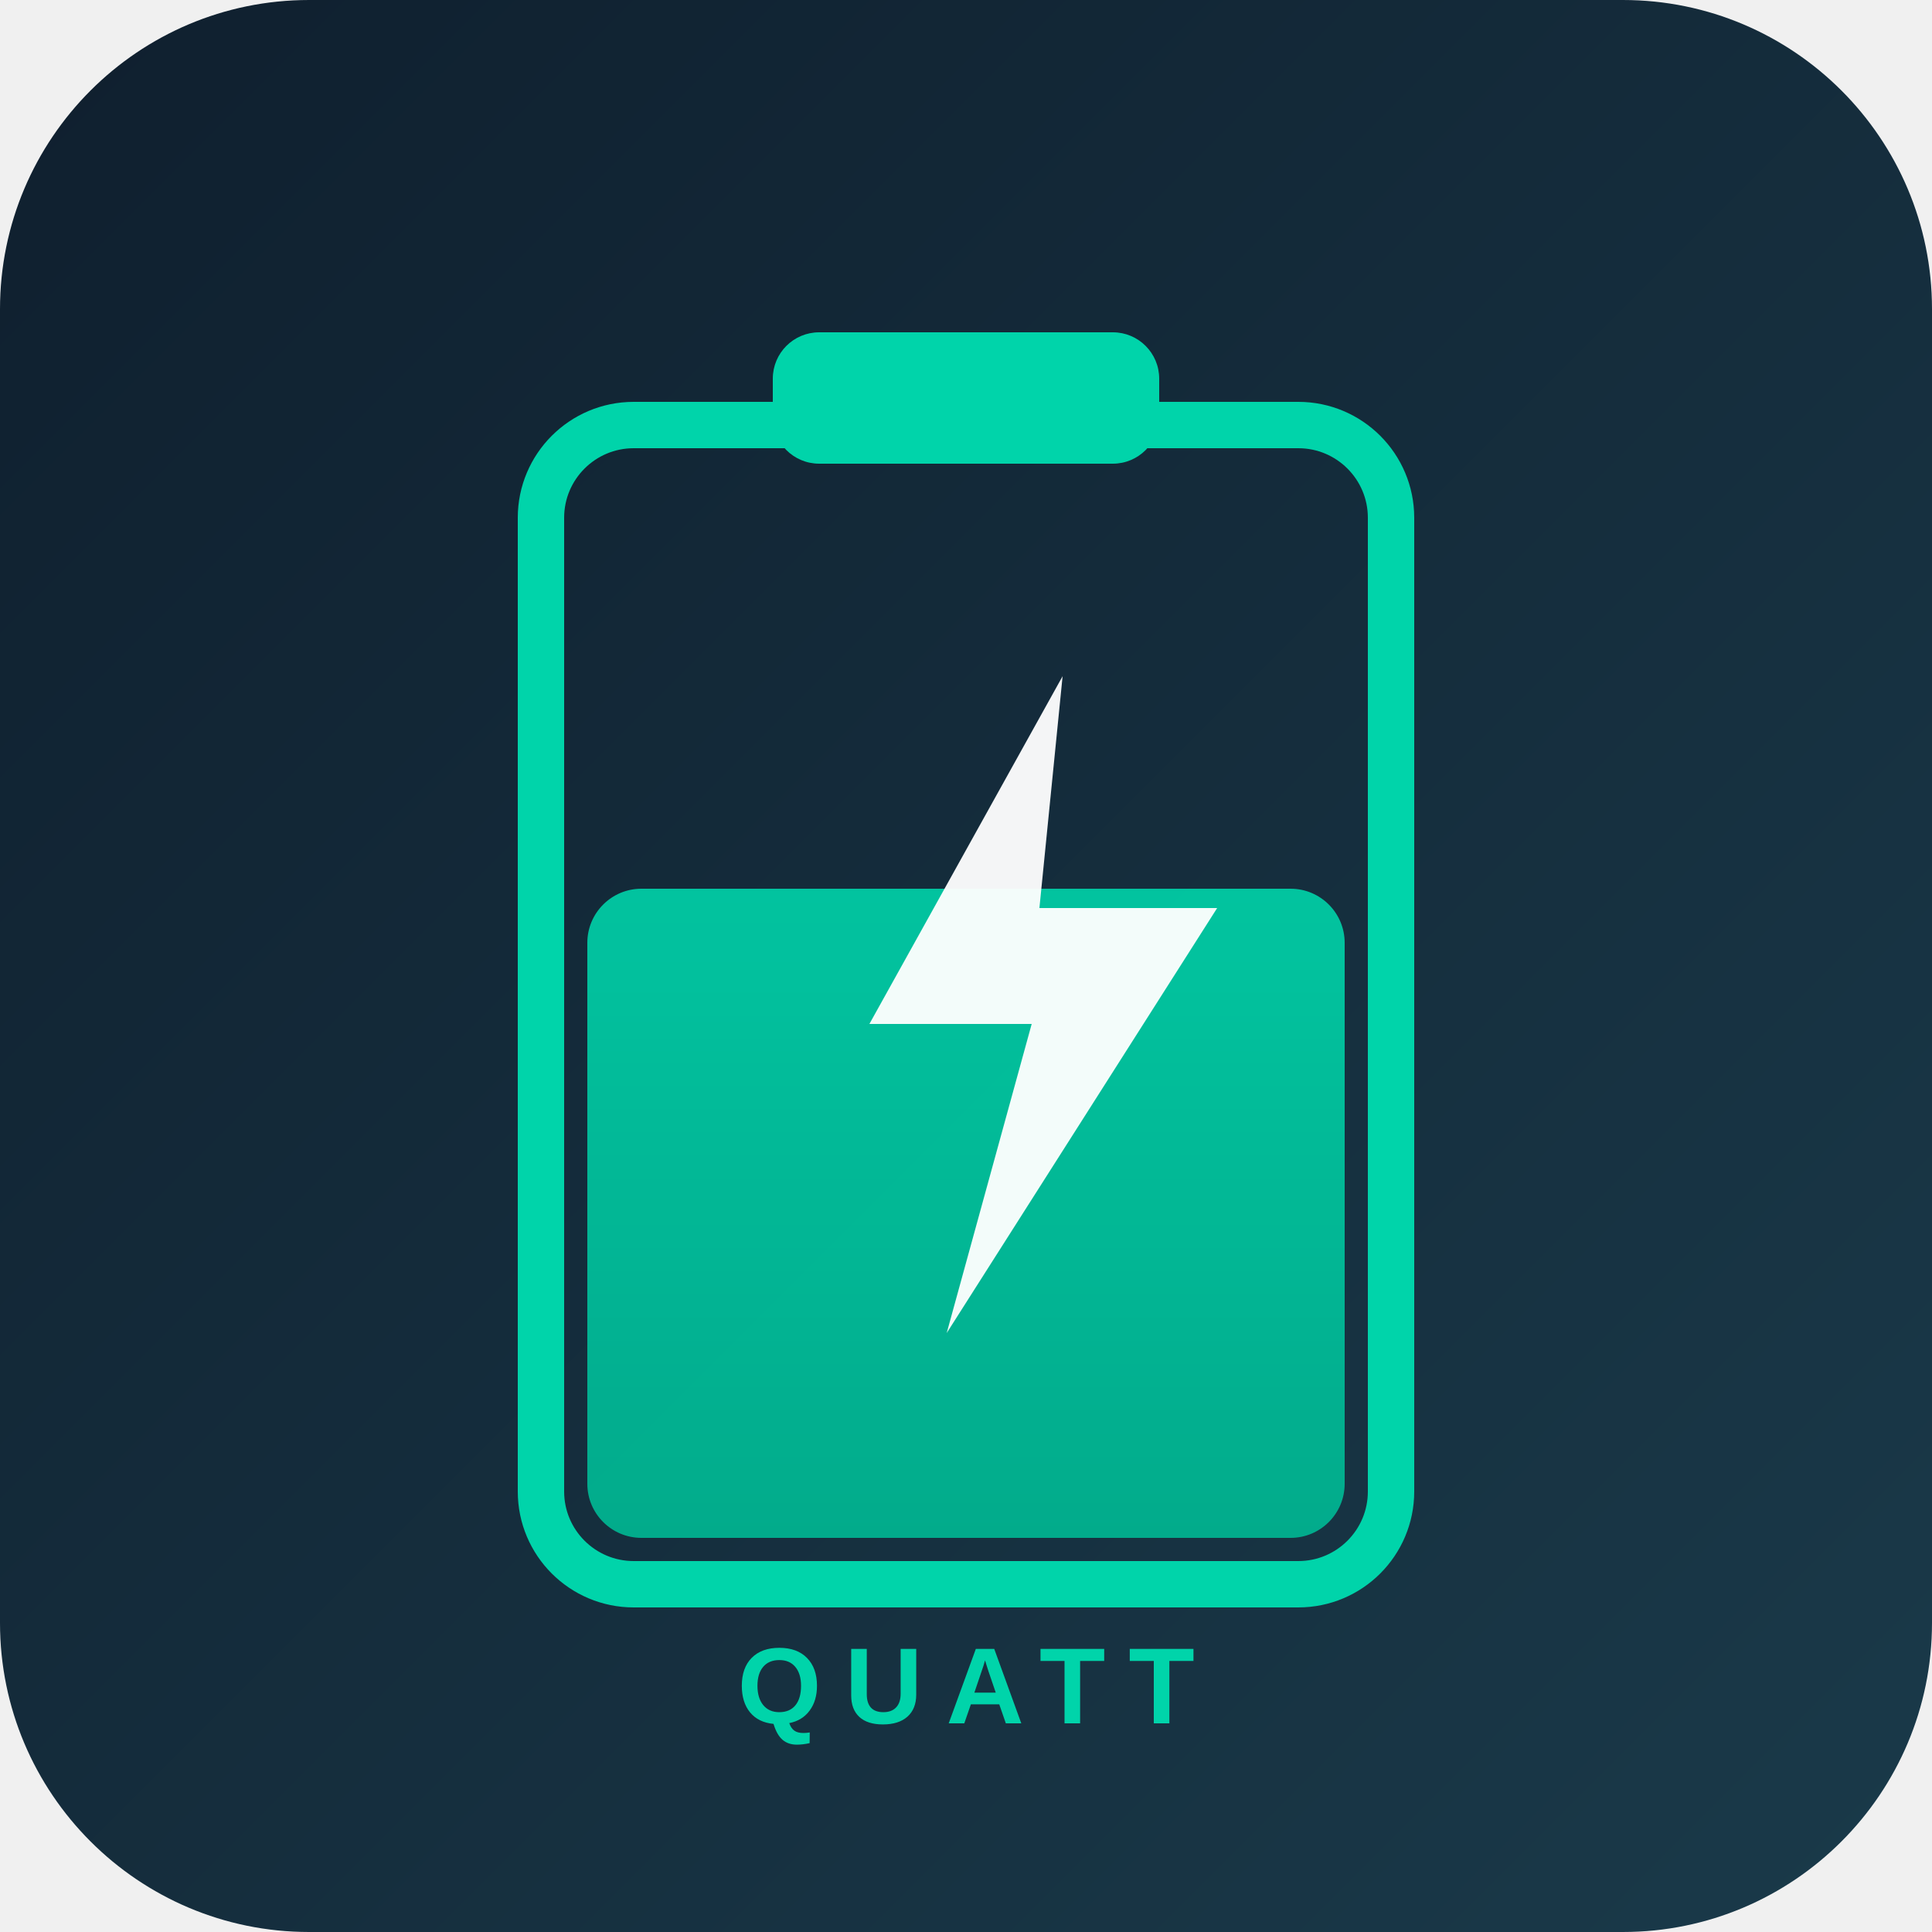
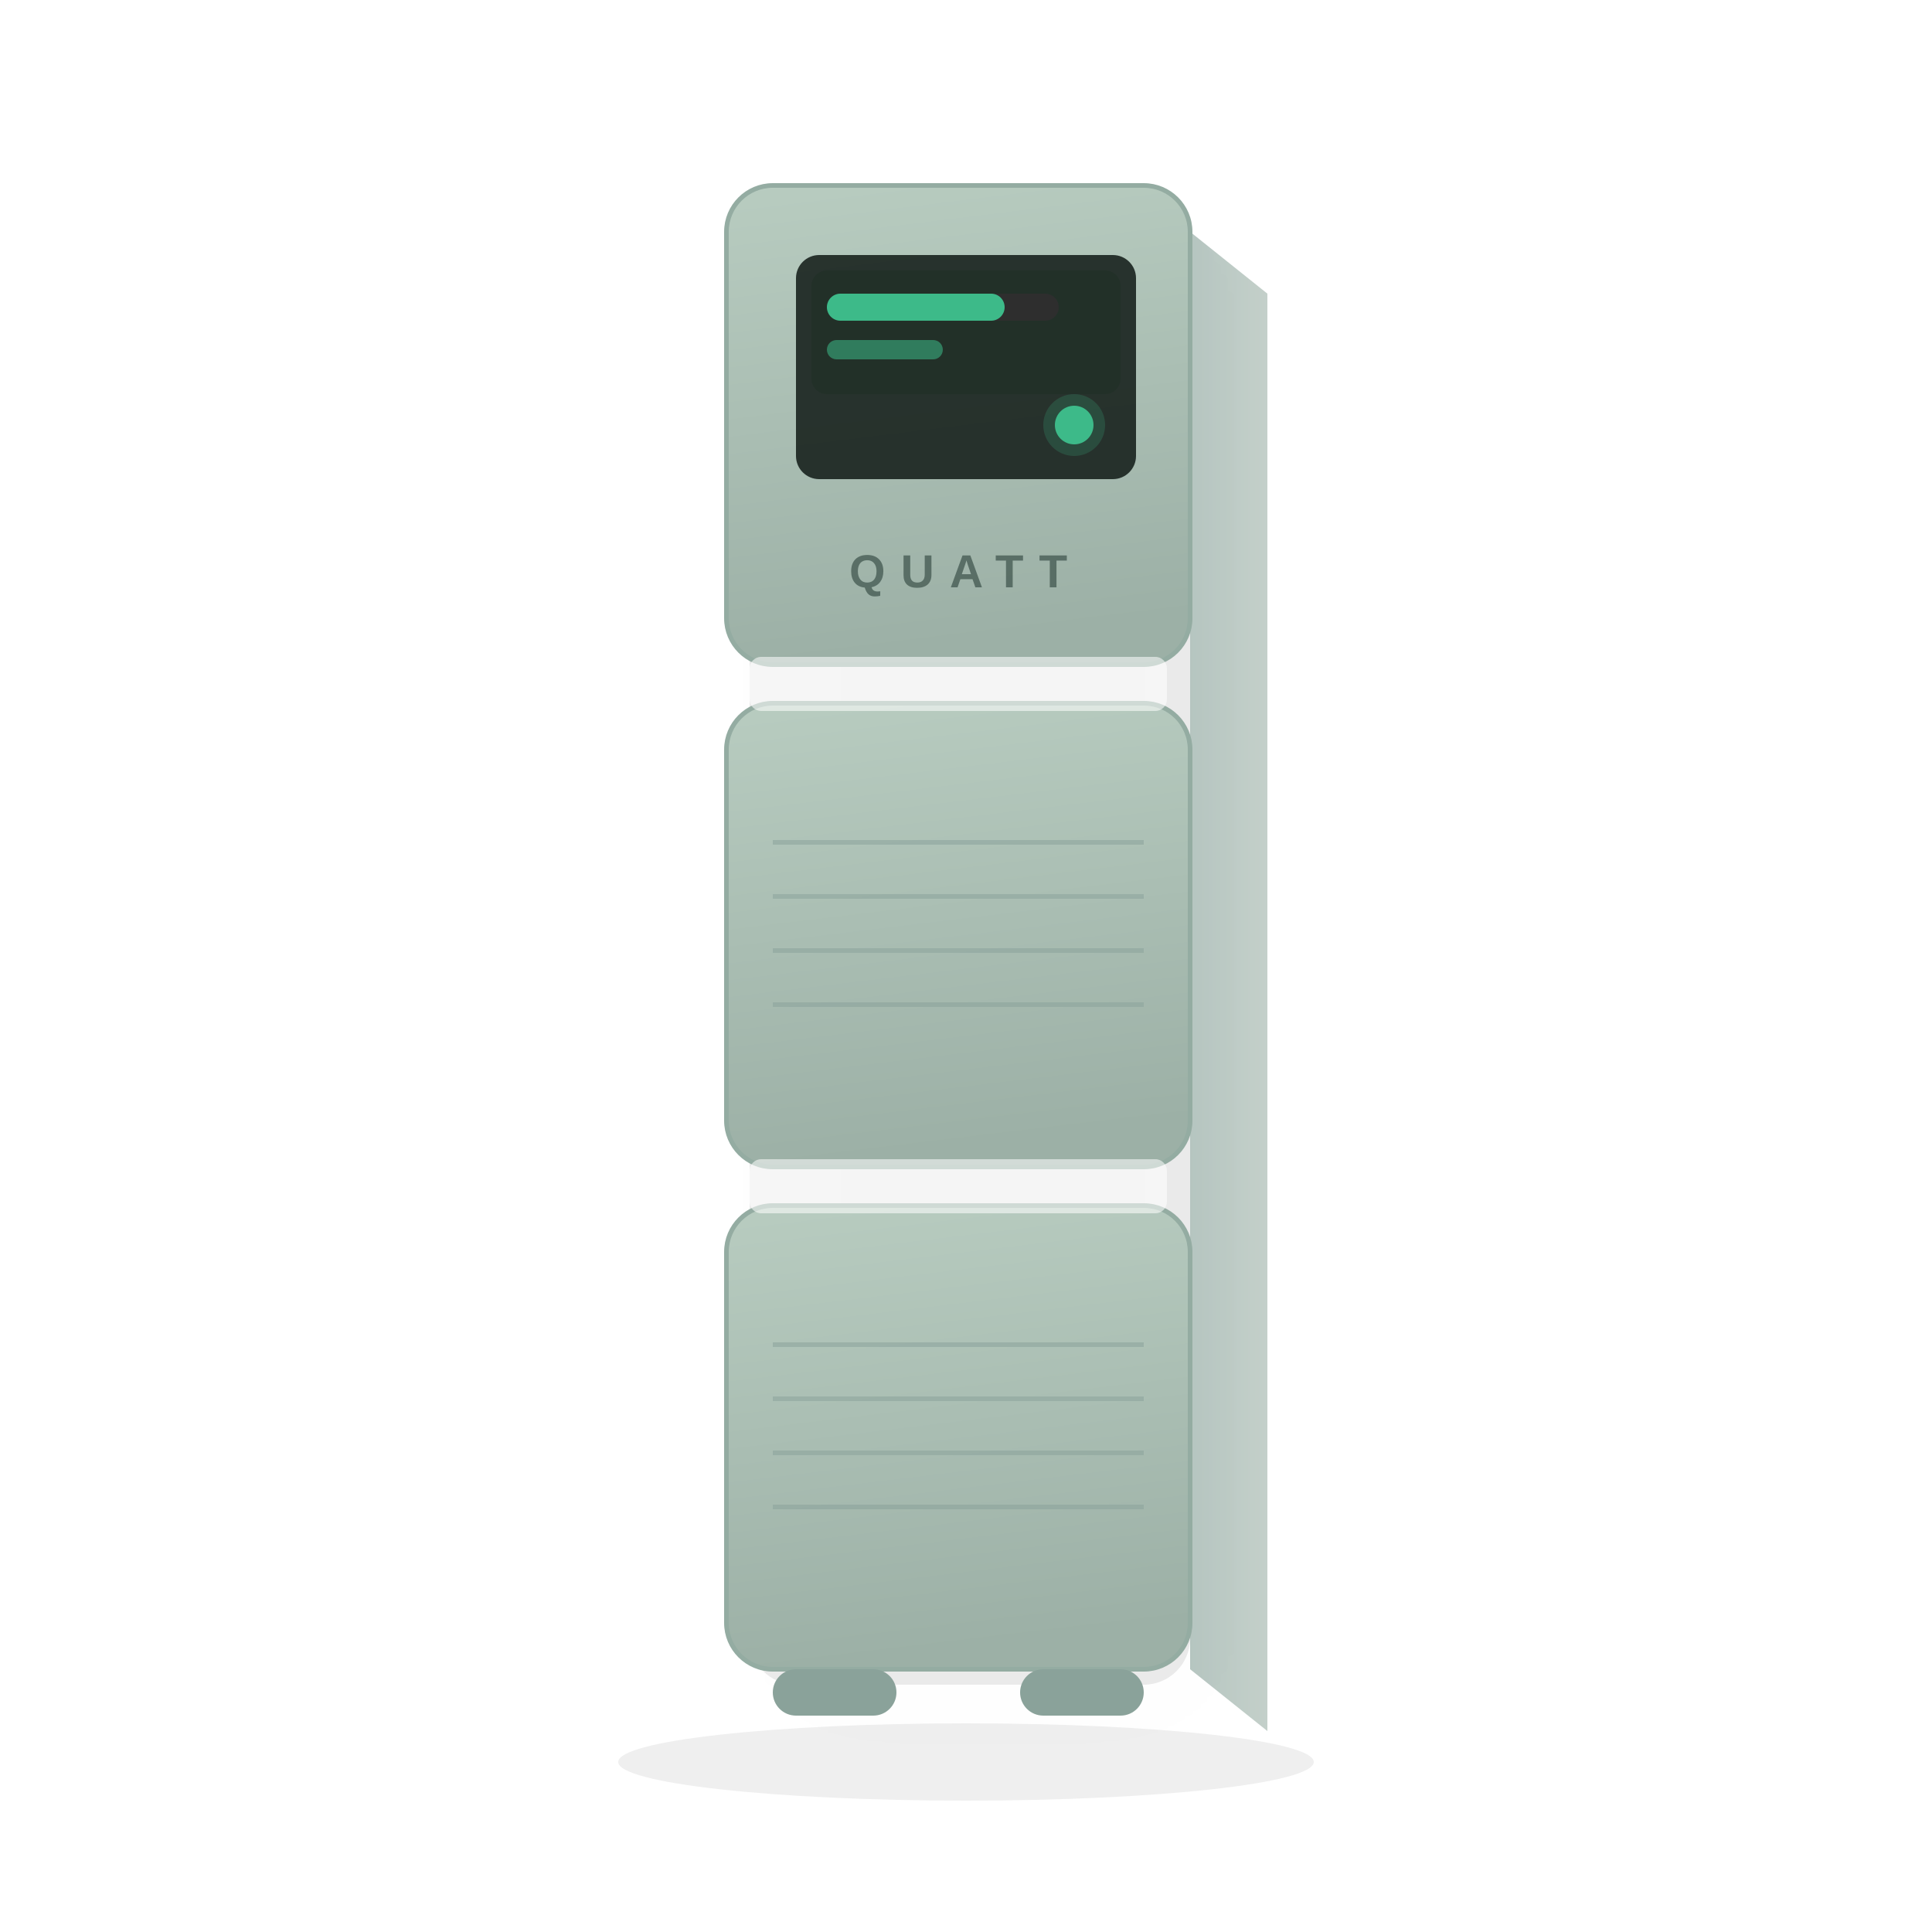
<svg xmlns="http://www.w3.org/2000/svg" viewBox="0 0 500 500" width="500" height="500">
  <defs>
-     <linearGradient id="bg" x1="0" y1="0" x2="1" y2="1">
-       <stop offset="0%" stop-color="#0f1f2e" />
-       <stop offset="100%" stop-color="#1a3a4a" />
+     <linearGradient id="tower" x1="0" y1="0" x2="0.12" y2="1">
+       <stop offset="0%" stop-color="#b8ccc0" />
+       <stop offset="100%" stop-color="#9cb0a6" />
    </linearGradient>
-     <linearGradient id="charge" x1="0" y1="1" x2="0" y2="0">
-       <stop offset="0%" stop-color="#00b894" />
-       <stop offset="100%" stop-color="#00d4aa" />
+     <linearGradient id="side" x1="0" y1="0" x2="1" y2="0">
+       <stop offset="0%" stop-color="#86a098" />
+       <stop offset="100%" stop-color="#9cb0a6" />
    </linearGradient>
+     <filter id="shadow">
+       <feDropShadow dx="6" dy="6" stdDeviation="16" flood-color="#00000016" />
+     </filter>
  </defs>
-   <rect width="500" height="500" rx="80" fill="url(#bg)" />
-   <rect x="140" y="110" width="220" height="300" rx="24" fill="none" stroke="#00d4aa" stroke-width="12" />
-   <rect x="200" y="86" width="100" height="34" rx="12" fill="#00d4aa" />
-   <rect x="152" y="230" width="196" height="168" rx="14" fill="url(#charge)" opacity="0.9" />
-   <path d="M275 175l-50 90h42l-22 80 70-110h-46z" fill="#ffffff" opacity="0.95" />
-   <text x="250" y="446" font-family="'Helvetica Neue', Arial, sans-serif" font-size="28" font-weight="700" fill="#00d4aa" text-anchor="middle" letter-spacing="6">QUATT</text>
+   <rect width="500" height="500" fill="#ffffff" />
+   <ellipse cx="250" cy="456" rx="90" ry="10" fill="#00000010" />
+   <path d="M308 60 L328 76 L328 448 L308 432 Z" fill="url(#side)" opacity="0.6" />
+   <rect x="194" y="56" width="114" height="380" rx="12" fill="#00000014" filter="url(#shadow)" />
+   <rect x="188" y="48" width="120" height="124" rx="12" fill="url(#tower)" stroke="#94aca2" stroke-width="1.2" />
+   <rect x="188" y="182" width="120" height="120" rx="12" fill="url(#tower)" stroke="#94aca2" stroke-width="1.2" />
+   <rect x="188" y="312" width="120" height="120" rx="12" fill="url(#tower)" stroke="#94aca2" stroke-width="1.2" />
+   <rect x="194" y="170" width="108" height="14" rx="3" fill="#ffffff" opacity="0.55" />
+   <rect x="194" y="300" width="108" height="14" rx="3" fill="#ffffff" opacity="0.55" />
+   <rect x="206" y="66" width="88" height="58" rx="6" fill="#18221e" opacity="0.9" />
+   <rect x="210" y="70" width="80" height="32" rx="4" fill="#223028" />
+   <rect x="214" y="76" width="60" height="7" rx="3.5" fill="#2e2e2e" />
+   <rect x="214" y="76" width="46" height="7" rx="3.5" fill="#3DBA89" />
+   <rect x="214" y="88" width="30" height="5" rx="2.5" fill="#3DBA89" opacity="0.55" />
+   <circle cx="278" cy="110" r="5" fill="#3DBA89" />
+   <circle cx="278" cy="110" r="8" fill="#3DBA89" opacity="0.2" />
+   <g stroke="#8aa29a" stroke-width="1.2" opacity="0.55">
+     <line x1="200" y1="218" x2="296" y2="218" />
+     <line x1="200" y1="232" x2="296" y2="232" />
+     <line x1="200" y1="246" x2="296" y2="246" />
+     <line x1="200" y1="260" x2="296" y2="260" />
+   </g>
+   <g stroke="#8aa29a" stroke-width="1.2" opacity="0.55">
+     <line x1="200" y1="348" x2="296" y2="348" />
+     <line x1="200" y1="362" x2="296" y2="362" />
+     <line x1="200" y1="376" x2="296" y2="376" />
+     <line x1="200" y1="390" x2="296" y2="390" />
+   </g>
+   <text x="248" y="152" font-family="'Arial Black', Arial, sans-serif" font-size="12" font-weight="900" fill="#3a5048" text-anchor="middle" letter-spacing="4" opacity="0.7">QUATT</text>
+   <rect x="200" y="432" width="32" height="12" rx="6" fill="#8aa29a" />
+   <rect x="264" y="432" width="32" height="12" rx="6" fill="#8aa29a" />
</svg>
